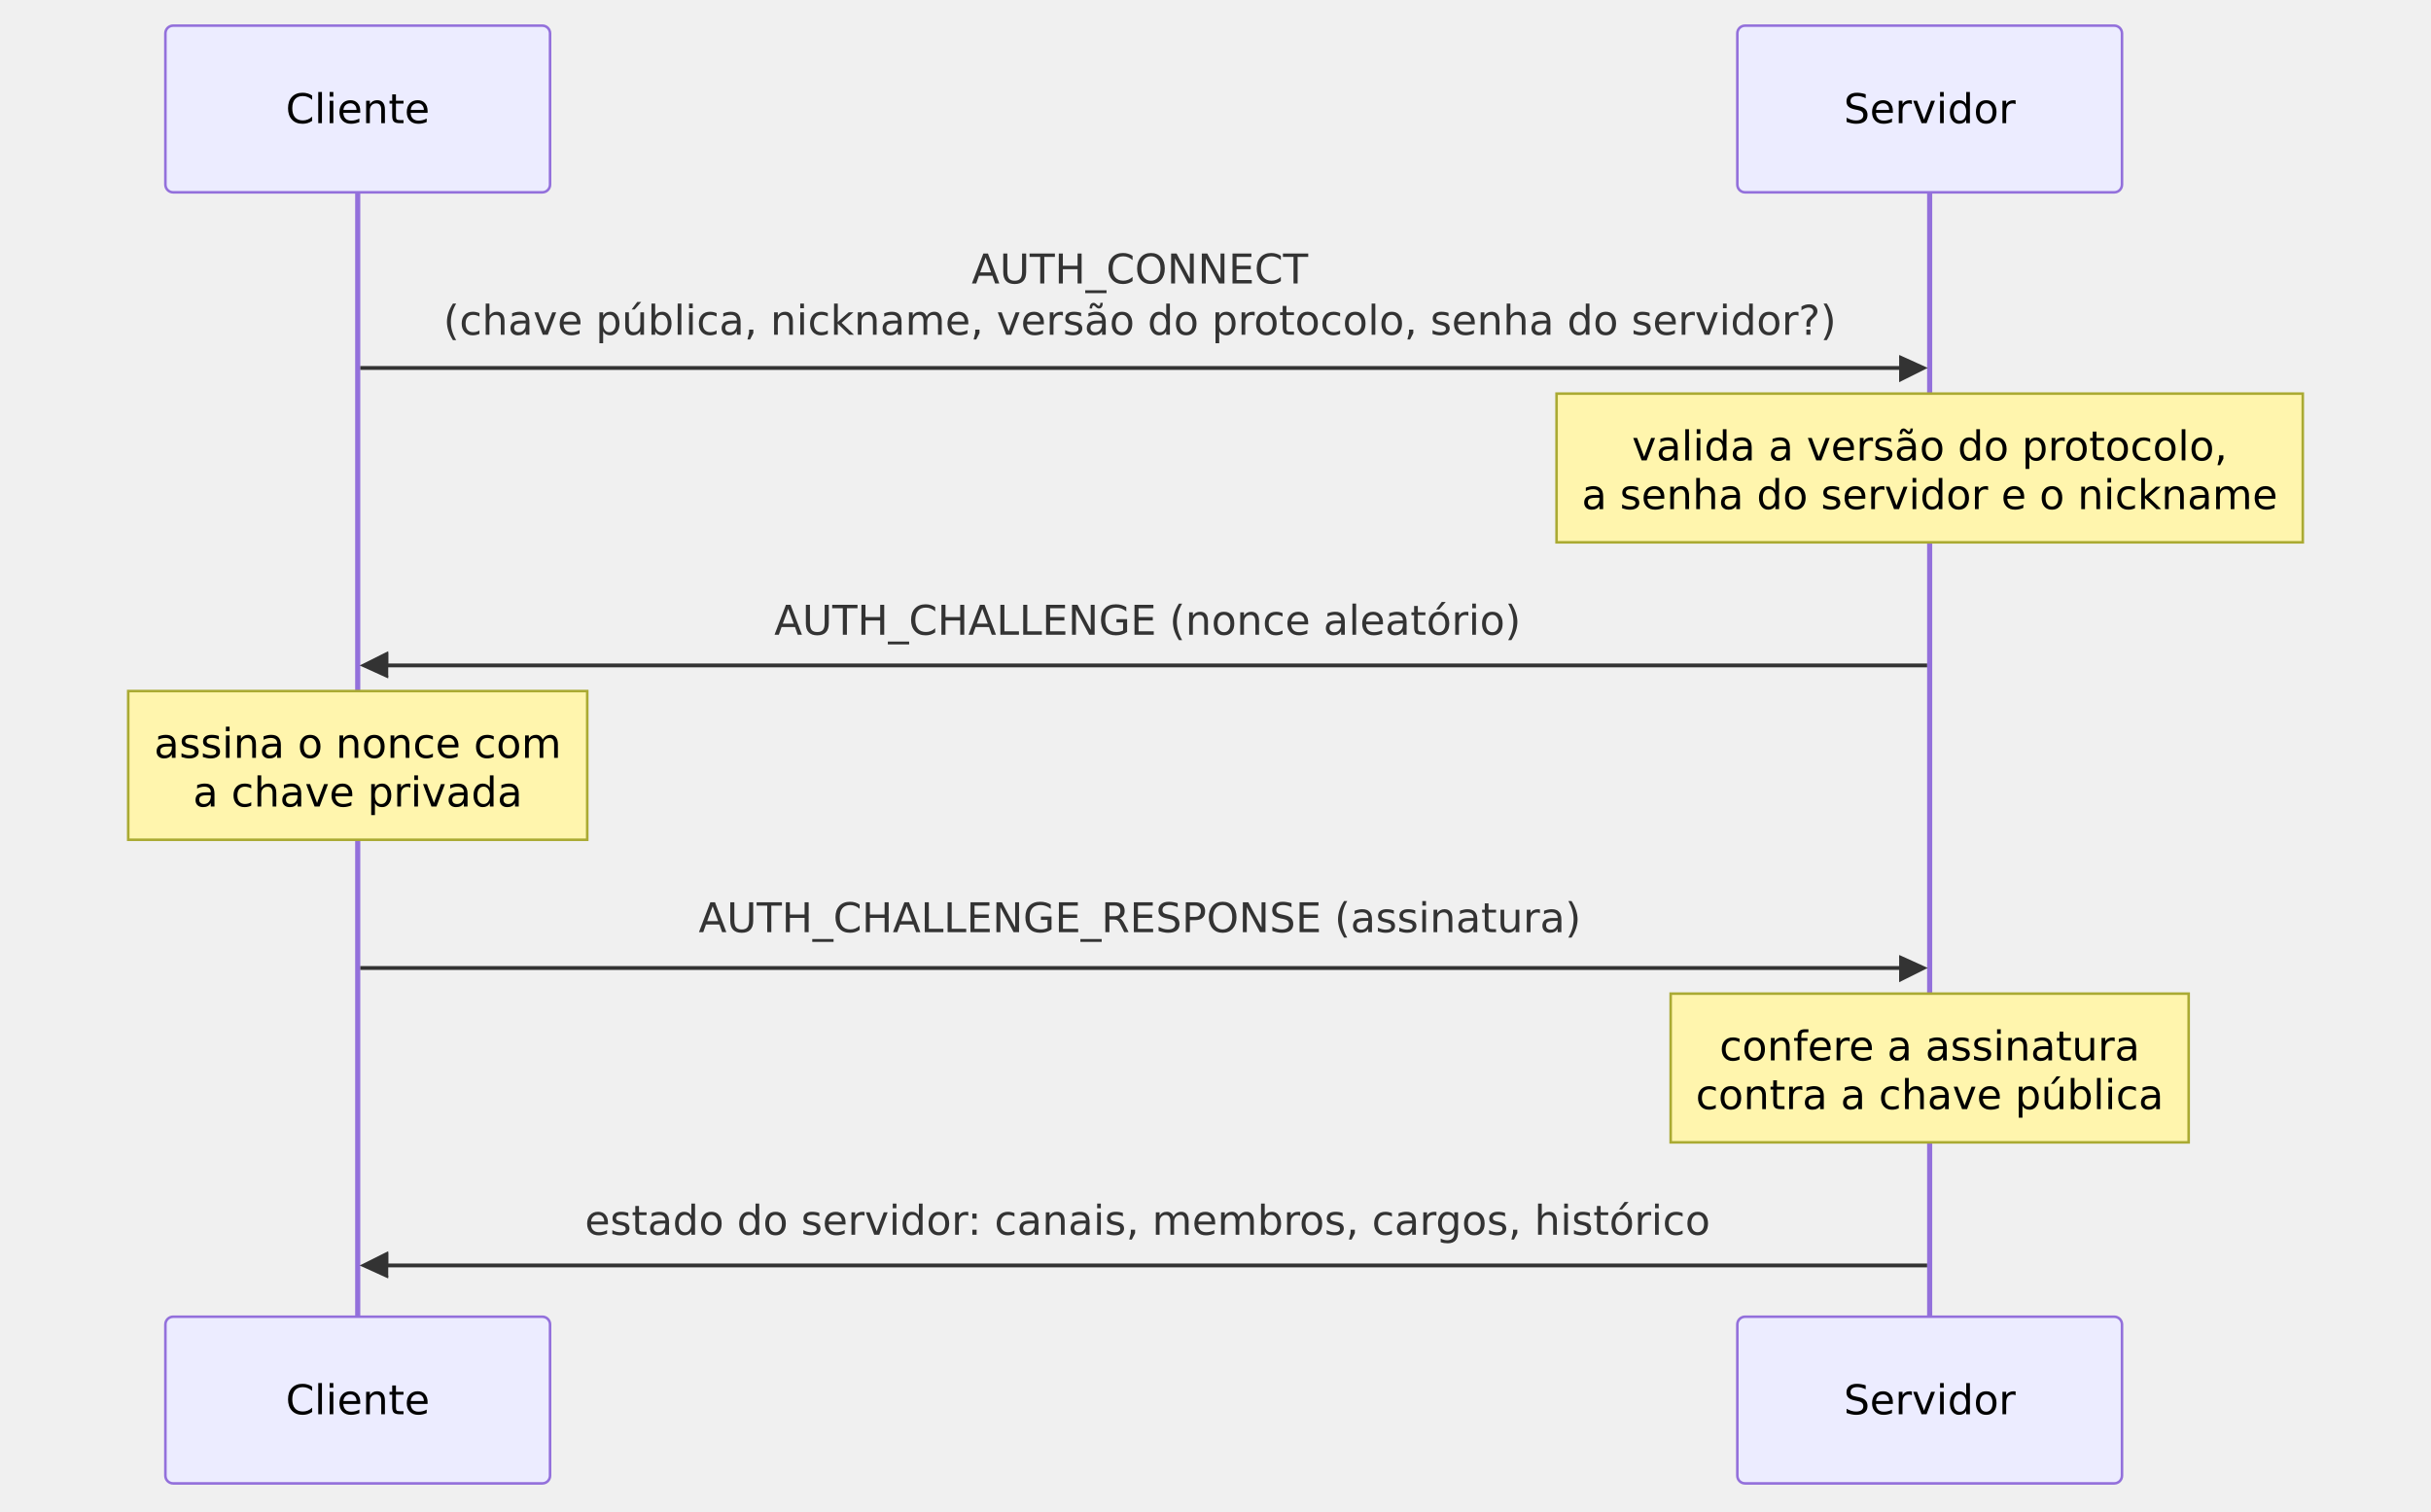
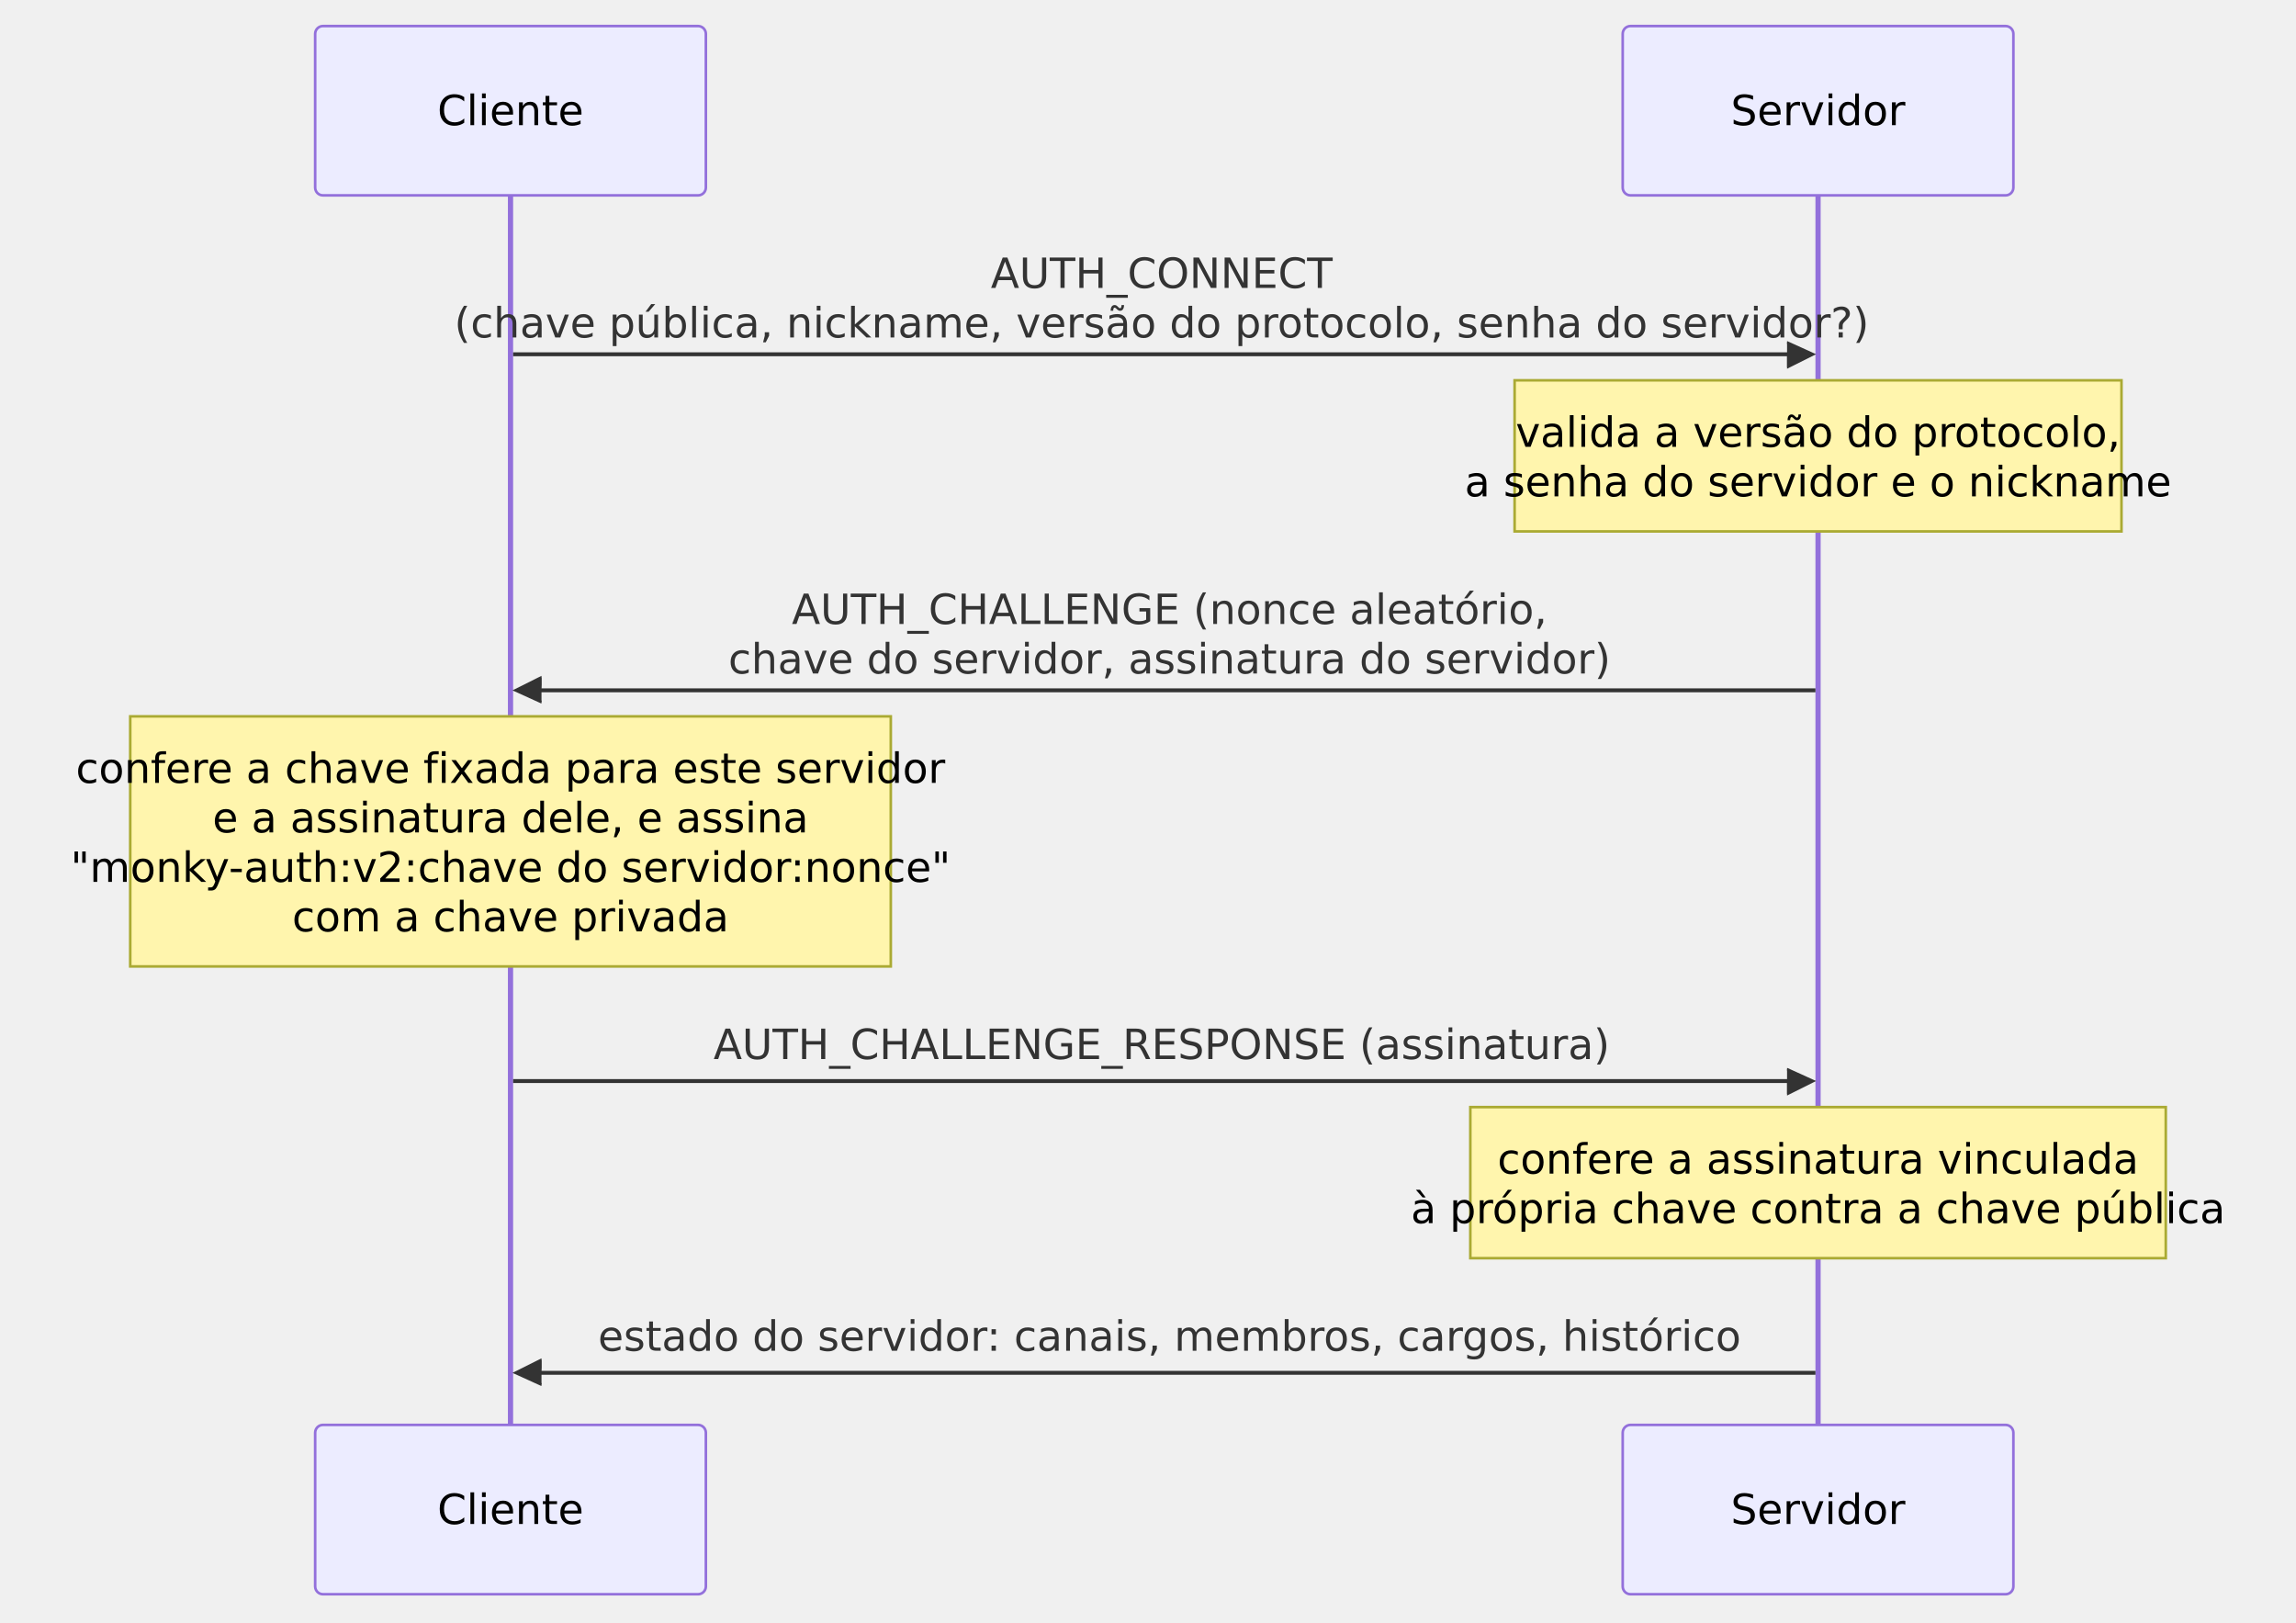
- <svg xmlns="http://www.w3.org/2000/svg" id="my-svg" width="948" height="589.5" viewBox="-64.5 -10 948 589.5" role="graphics-document document" aria-roledescription="sequence" style="background-color: transparent;">
+ <svg xmlns="http://www.w3.org/2000/svg" id="my-svg" width="881.5" height="623" viewBox="-121 -10 881.5 623" role="graphics-document document" aria-roledescription="sequence" style="background-color: transparent;">
  <g>
-     <rect x="613" y="503.5" fill="#eaeaea" stroke="#666" width="150" height="65" name="S" rx="3" ry="3" class="actor actor-bottom" />
-     <text x="688" y="536" dominant-baseline="central" alignment-baseline="central" class="actor actor-box" style="text-anchor: middle; font-size: 16px; font-weight: 400;">
-       <tspan x="688" dy="0">Servidor</tspan>
+     <rect x="502" y="537" fill="#eaeaea" stroke="#666" width="150" height="65" name="S" rx="3" ry="3" class="actor actor-bottom" />
+     <text x="577" y="569.5" dominant-baseline="central" alignment-baseline="central" class="actor actor-box" style="text-anchor: middle; font-size: 16px; font-weight: 400;">
+       <tspan x="577" dy="0">Servidor</tspan>
    </text>
  </g>
  <g>
-     <rect x="0" y="503.5" fill="#eaeaea" stroke="#666" width="150" height="65" name="C" rx="3" ry="3" class="actor actor-bottom" />
-     <text x="75" y="536" dominant-baseline="central" alignment-baseline="central" class="actor actor-box" style="text-anchor: middle; font-size: 16px; font-weight: 400;">
+     <rect x="0" y="537" fill="#eaeaea" stroke="#666" width="150" height="65" name="C" rx="3" ry="3" class="actor actor-bottom" />
+     <text x="75" y="569.5" dominant-baseline="central" alignment-baseline="central" class="actor actor-box" style="text-anchor: middle; font-size: 16px; font-weight: 400;">
      <tspan x="75" dy="0">Cliente</tspan>
    </text>
  </g>
  <g>
-     <line id="actor1" x1="688" y1="65" x2="688" y2="503.5" class="actor-line 200" stroke-width="0.5px" stroke="#999" name="S" data-et="life-line" data-id="S" />
+     <line id="actor1" x1="577" y1="65" x2="577" y2="537" class="actor-line 200" stroke-width="0.5px" stroke="#999" name="S" data-et="life-line" data-id="S" />
    <g id="root-1" data-et="participant" data-type="participant" data-id="S">
-       <rect x="613" y="0" fill="#eaeaea" stroke="#666" width="150" height="65" name="S" rx="3" ry="3" class="actor actor-top" />
-       <text x="688" y="32.5" dominant-baseline="central" alignment-baseline="central" class="actor actor-box" style="text-anchor: middle; font-size: 16px; font-weight: 400;">
-         <tspan x="688" dy="0">Servidor</tspan>
+       <rect x="502" y="0" fill="#eaeaea" stroke="#666" width="150" height="65" name="S" rx="3" ry="3" class="actor actor-top" />
+       <text x="577" y="32.5" dominant-baseline="central" alignment-baseline="central" class="actor actor-box" style="text-anchor: middle; font-size: 16px; font-weight: 400;">
+         <tspan x="577" dy="0">Servidor</tspan>
      </text>
    </g>
  </g>
  <g>
-     <line id="actor0" x1="75" y1="65" x2="75" y2="503.5" class="actor-line 200" stroke-width="0.5px" stroke="#999" name="C" data-et="life-line" data-id="C" />
+     <line id="actor0" x1="75" y1="65" x2="75" y2="537" class="actor-line 200" stroke-width="0.5px" stroke="#999" name="C" data-et="life-line" data-id="C" />
    <g id="root-0" data-et="participant" data-type="participant" data-id="C">
      <rect x="0" y="0" fill="#eaeaea" stroke="#666" width="150" height="65" name="C" rx="3" ry="3" class="actor actor-top" />
      <text x="75" y="32.5" dominant-baseline="central" alignment-baseline="central" class="actor actor-box" style="text-anchor: middle; font-size: 16px; font-weight: 400;">
        <tspan x="75" dy="0">Cliente</tspan>
      </text>
    </g>
  </g>
  <style>#my-svg{font-family:"DejaVu Sans","Liberation Sans",Arial,Helvetica,sans-serif;font-size:16px;fill:#333;}@keyframes edge-animation-frame{from{stroke-dashoffset:0;}}@keyframes dash{to{stroke-dashoffset:0;}}#my-svg .edge-animation-slow{stroke-dasharray:9,5!important;stroke-dashoffset:900;animation:dash 50s linear infinite;stroke-linecap:round;}#my-svg .edge-animation-fast{stroke-dasharray:9,5!important;stroke-dashoffset:900;animation:dash 20s linear infinite;stroke-linecap:round;}#my-svg .error-icon{fill:#552222;}#my-svg .error-text{fill:#552222;stroke:#552222;}#my-svg .edge-thickness-normal{stroke-width:1px;}#my-svg .edge-thickness-thick{stroke-width:3.5px;}#my-svg .edge-pattern-solid{stroke-dasharray:0;}#my-svg .edge-thickness-invisible{stroke-width:0;fill:none;}#my-svg .edge-pattern-dashed{stroke-dasharray:3;}#my-svg .edge-pattern-dotted{stroke-dasharray:2;}#my-svg .marker{fill:#333333;stroke:#333333;}#my-svg .marker.cross{stroke:#333333;}#my-svg svg{font-family:"DejaVu Sans","Liberation Sans",Arial,Helvetica,sans-serif;font-size:16px;}#my-svg p{margin:0;}#my-svg .actor{stroke:#9370DB;fill:#ECECFF;stroke-width:1;}#my-svg rect.actor.outer-path[data-look="neo"]{filter:drop-shadow(1px 2px 2px rgba(185, 185, 185, 1));}#my-svg rect.note[data-look="neo"]{stroke:#aaaa33;fill:#fff5ad;filter:drop-shadow(1px 2px 2px rgba(185, 185, 185, 1));}#my-svg text.actor&gt;tspan{fill:black;stroke:none;}#my-svg .actor-line{stroke:#9370DB;}#my-svg .innerArc{stroke-width:1.5;stroke-dasharray:none;}#my-svg .messageLine0{stroke-width:1.5;stroke-dasharray:none;stroke:#333;}#my-svg .messageLine1{stroke-width:1.5;stroke-dasharray:2,2;stroke:#333;}#my-svg [id$="-arrowhead"] path{fill:#333;stroke:#333;}#my-svg .sequenceNumber{fill:white;}#my-svg [id$="-sequencenumber"]{fill:#333;}#my-svg [id$="-crosshead"] path{fill:#333;stroke:#333;}#my-svg .messageText{fill:#333;stroke:none;}#my-svg .labelBox{stroke:#9370DB;fill:#ECECFF;filter:none;}#my-svg .labelText,#my-svg .labelText&gt;tspan{fill:black;stroke:none;}#my-svg .loopText,#my-svg .loopText&gt;tspan{fill:black;stroke:none;}#my-svg .sectionTitle,#my-svg .sectionTitle&gt;tspan{fill:black;stroke:none;}#my-svg .loopLine{stroke-width:2px;stroke-dasharray:2,2;stroke:#9370DB;fill:#9370DB;}#my-svg .note{stroke:#aaaa33;fill:#fff5ad;}#my-svg .noteText,#my-svg .noteText&gt;tspan{fill:black;stroke:none;font-weight:normal;}#my-svg .activation0{fill:#f4f4f4;stroke:#666;}#my-svg .activation1{fill:#f4f4f4;stroke:#666;}#my-svg .activation2{fill:#f4f4f4;stroke:#666;}#my-svg .actorPopupMenu{position:absolute;}#my-svg .actorPopupMenuPanel{position:absolute;fill:#ECECFF;box-shadow:0px 8px 16px 0px rgba(0,0,0,0.2);filter:drop-shadow(3px 5px 2px rgb(0 0 0 / 0.4));}#my-svg .actor-man circle,#my-svg line{fill:#ECECFF;stroke-width:2px;}#my-svg g rect.rect{filter:drop-shadow(1px 2px 2px rgba(185, 185, 185, 1));stroke:#9370DB;}#my-svg .node .neo-node{stroke:#9370DB;}#my-svg [data-look="neo"].node rect,#my-svg [data-look="neo"].cluster rect,#my-svg [data-look="neo"].node polygon{stroke:#9370DB;filter:drop-shadow(1px 2px 2px rgba(185, 185, 185, 1));}#my-svg [data-look="neo"].swimlane.cluster rect{filter:none;}#my-svg [data-look="neo"].node path{stroke:#9370DB;stroke-width:1px;}#my-svg [data-look="neo"].node .outer-path{filter:drop-shadow(1px 2px 2px rgba(185, 185, 185, 1));}#my-svg [data-look="neo"].node .neo-line path{stroke:#9370DB;filter:none;}#my-svg [data-look="neo"].node circle{stroke:#9370DB;filter:drop-shadow(1px 2px 2px rgba(185, 185, 185, 1));}#my-svg [data-look="neo"].node circle .state-start{fill:#000000;}#my-svg [data-look="neo"].icon-shape .icon{fill:#9370DB;filter:drop-shadow(1px 2px 2px rgba(185, 185, 185, 1));}#my-svg [data-look="neo"].icon-shape .icon-neo path{stroke:#9370DB;filter:drop-shadow(1px 2px 2px rgba(185, 185, 185, 1));}#my-svg :root{--mermaid-font-family:"trebuchet ms",verdana,arial,sans-serif;}</style>
  <g />
  <defs>
    <symbol id="my-svg-computer" width="24" height="24">
      <path transform="scale(.5)" d="M2 2v13h20v-13h-20zm18 11h-16v-9h16v9zm-10.228 6l.466-1h3.524l.467 1h-4.457zm14.228 3h-24l2-6h2.104l-1.33 4h18.45l-1.297-4h2.073l2 6zm-5-10h-14v-7h14v7z" />
    </symbol>
  </defs>
  <defs>
    <symbol id="my-svg-database" fill-rule="evenodd" clip-rule="evenodd">
      <path transform="scale(.5)" d="M12.258.001l.256.004.255.005.253.008.251.01.249.012.247.015.246.016.242.019.241.02.239.023.236.024.233.027.231.028.229.031.225.032.223.034.22.036.217.038.214.04.211.041.208.043.205.045.201.046.198.048.194.05.191.051.187.053.183.054.18.056.175.057.172.059.168.06.163.061.16.063.155.064.15.066.074.033.073.033.071.034.07.034.069.035.068.035.067.035.066.035.064.036.064.036.062.036.06.036.06.037.058.037.058.037.055.038.055.038.053.038.052.038.051.039.05.039.048.039.047.039.045.04.044.04.043.04.041.04.04.041.039.041.037.041.036.041.034.041.033.042.032.042.03.042.029.042.027.042.026.043.024.043.023.043.021.043.02.043.018.044.017.043.015.044.013.044.012.044.011.045.009.044.007.045.006.045.004.045.002.045.001.045v17l-.001.045-.002.045-.004.045-.006.045-.007.045-.009.044-.011.045-.012.044-.013.044-.015.044-.017.043-.018.044-.02.043-.021.043-.023.043-.024.043-.026.043-.027.042-.029.042-.03.042-.032.042-.033.042-.034.041-.036.041-.037.041-.039.041-.04.041-.041.04-.043.04-.044.04-.045.04-.047.039-.048.039-.05.039-.051.039-.052.038-.053.038-.055.038-.055.038-.058.037-.058.037-.06.037-.06.036-.062.036-.064.036-.064.036-.066.035-.067.035-.068.035-.069.035-.07.034-.071.034-.073.033-.074.033-.15.066-.155.064-.16.063-.163.061-.168.06-.172.059-.175.057-.18.056-.183.054-.187.053-.191.051-.194.05-.198.048-.201.046-.205.045-.208.043-.211.041-.214.04-.217.038-.22.036-.223.034-.225.032-.229.031-.231.028-.233.027-.236.024-.239.023-.241.02-.242.019-.246.016-.247.015-.249.012-.251.01-.253.008-.255.005-.256.004-.258.001-.258-.001-.256-.004-.255-.005-.253-.008-.251-.01-.249-.012-.247-.015-.245-.016-.243-.019-.241-.02-.238-.023-.236-.024-.234-.027-.231-.028-.228-.031-.226-.032-.223-.034-.22-.036-.217-.038-.214-.04-.211-.041-.208-.043-.204-.045-.201-.046-.198-.048-.195-.05-.19-.051-.187-.053-.184-.054-.179-.056-.176-.057-.172-.059-.167-.06-.164-.061-.159-.063-.155-.064-.151-.066-.074-.033-.072-.033-.072-.034-.07-.034-.069-.035-.068-.035-.067-.035-.066-.035-.064-.036-.063-.036-.062-.036-.061-.036-.06-.037-.058-.037-.057-.037-.056-.038-.055-.038-.053-.038-.052-.038-.051-.039-.049-.039-.049-.039-.046-.039-.046-.04-.044-.04-.043-.04-.041-.04-.04-.041-.039-.041-.037-.041-.036-.041-.034-.041-.033-.042-.032-.042-.03-.042-.029-.042-.027-.042-.026-.043-.024-.043-.023-.043-.021-.043-.02-.043-.018-.044-.017-.043-.015-.044-.013-.044-.012-.044-.011-.045-.009-.044-.007-.045-.006-.045-.004-.045-.002-.045-.001-.045v-17l.001-.045.002-.045.004-.045.006-.045.007-.045.009-.044.011-.045.012-.044.013-.044.015-.044.017-.043.018-.044.02-.043.021-.043.023-.043.024-.043.026-.043.027-.042.029-.042.03-.042.032-.042.033-.042.034-.041.036-.041.037-.041.039-.041.04-.041.041-.04.043-.04.044-.04.046-.04.046-.039.049-.039.049-.039.051-.039.052-.038.053-.038.055-.038.056-.038.057-.037.058-.037.06-.037.061-.036.062-.036.063-.036.064-.036.066-.035.067-.035.068-.035.069-.035.07-.034.072-.034.072-.033.074-.033.151-.066.155-.064.159-.063.164-.061.167-.06.172-.059.176-.057.179-.056.184-.054.187-.053.19-.051.195-.05.198-.048.201-.046.204-.045.208-.043.211-.041.214-.04.217-.038.22-.036.223-.034.226-.032.228-.031.231-.028.234-.027.236-.024.238-.023.241-.02.243-.019.245-.016.247-.015.249-.012.251-.01.253-.008.255-.005.256-.004.258-.001.258.001zm-9.258 20.499v.01l.001.021.003.021.004.022.005.021.006.022.007.022.009.023.01.022.011.023.012.023.013.023.015.023.016.024.017.023.018.024.019.024.021.024.022.025.023.024.024.025.052.049.056.05.061.051.066.051.07.051.075.051.079.052.084.052.088.052.092.052.097.052.102.051.105.052.11.052.114.051.119.051.123.051.127.05.131.05.135.05.139.048.144.049.147.047.152.047.155.047.16.045.163.045.167.043.171.043.176.041.178.041.183.039.187.039.19.037.194.035.197.035.202.033.204.031.209.03.212.029.216.027.219.025.222.024.226.021.23.02.233.018.236.016.24.015.243.012.246.01.249.008.253.005.256.004.259.001.26-.001.257-.004.254-.005.25-.008.247-.011.244-.012.241-.014.237-.016.233-.018.231-.021.226-.021.224-.024.22-.026.216-.027.212-.028.21-.031.205-.031.202-.034.198-.034.194-.036.191-.037.187-.039.183-.04.179-.04.175-.042.172-.043.168-.044.163-.045.16-.046.155-.046.152-.047.148-.048.143-.049.139-.049.136-.05.131-.05.126-.05.123-.051.118-.052.114-.051.11-.052.106-.052.101-.052.096-.052.092-.052.088-.053.083-.051.079-.052.074-.052.07-.051.065-.051.06-.051.056-.05.051-.05.023-.024.023-.025.021-.024.02-.024.019-.024.018-.024.017-.024.015-.023.014-.024.013-.023.012-.023.01-.023.01-.022.008-.022.006-.022.006-.022.004-.022.004-.021.001-.021.001-.021v-4.127l-.077.055-.08.053-.083.054-.085.053-.087.052-.09.052-.093.051-.095.05-.097.05-.1.049-.102.049-.105.048-.106.047-.109.047-.111.046-.114.045-.115.045-.118.044-.12.043-.122.042-.124.042-.126.041-.128.04-.13.04-.132.038-.134.038-.135.037-.138.037-.139.035-.142.035-.143.034-.144.033-.147.032-.148.031-.15.03-.151.03-.153.029-.154.027-.156.027-.158.026-.159.025-.161.024-.162.023-.163.022-.165.021-.166.02-.167.019-.169.018-.169.017-.171.016-.173.015-.173.014-.175.013-.175.012-.177.011-.178.01-.179.008-.179.008-.181.006-.182.005-.182.004-.184.003-.184.002h-.37l-.184-.002-.184-.003-.182-.004-.182-.005-.181-.006-.179-.008-.179-.008-.178-.01-.176-.011-.176-.012-.175-.013-.173-.014-.172-.015-.171-.016-.17-.017-.169-.018-.167-.019-.166-.02-.165-.021-.163-.022-.162-.023-.161-.024-.159-.025-.157-.026-.156-.027-.155-.027-.153-.029-.151-.03-.15-.03-.148-.031-.146-.032-.145-.033-.143-.034-.141-.035-.14-.035-.137-.037-.136-.037-.134-.038-.132-.038-.13-.04-.128-.04-.126-.041-.124-.042-.122-.042-.12-.044-.117-.043-.116-.045-.113-.045-.112-.046-.109-.047-.106-.047-.105-.048-.102-.049-.1-.049-.097-.05-.095-.05-.093-.052-.09-.051-.087-.052-.085-.053-.083-.054-.08-.054-.077-.054v4.127zm0-5.654v.011l.001.021.003.021.004.021.005.022.006.022.007.022.009.022.01.022.011.023.012.023.013.023.015.024.016.023.017.024.018.024.019.024.021.024.022.024.023.025.024.024.052.05.056.05.061.05.066.051.07.051.075.052.079.051.084.052.088.052.092.052.097.052.102.052.105.052.11.051.114.051.119.052.123.05.127.051.131.05.135.049.139.049.144.048.147.048.152.047.155.046.16.045.163.045.167.044.171.042.176.042.178.04.183.04.187.038.19.037.194.036.197.034.202.033.204.032.209.03.212.028.216.027.219.025.222.024.226.022.23.02.233.018.236.016.24.014.243.012.246.01.249.008.253.006.256.003.259.001.26-.001.257-.003.254-.006.25-.008.247-.01.244-.012.241-.015.237-.016.233-.018.231-.02.226-.022.224-.024.22-.025.216-.027.212-.029.21-.03.205-.032.202-.033.198-.035.194-.036.191-.037.187-.039.183-.039.179-.041.175-.042.172-.043.168-.044.163-.045.16-.045.155-.047.152-.047.148-.048.143-.048.139-.05.136-.049.131-.05.126-.051.123-.051.118-.051.114-.052.11-.052.106-.052.101-.052.096-.052.092-.052.088-.052.083-.052.079-.052.074-.051.07-.052.065-.051.06-.05.056-.051.051-.049.023-.025.023-.024.021-.025.02-.024.019-.024.018-.024.017-.024.015-.023.014-.023.013-.024.012-.022.01-.023.01-.023.008-.022.006-.022.006-.022.004-.021.004-.022.001-.021.001-.021v-4.139l-.077.054-.08.054-.083.054-.085.052-.087.053-.09.051-.093.051-.095.051-.097.05-.1.049-.102.049-.105.048-.106.047-.109.047-.111.046-.114.045-.115.044-.118.044-.12.044-.122.042-.124.042-.126.041-.128.04-.13.039-.132.039-.134.038-.135.037-.138.036-.139.036-.142.035-.143.033-.144.033-.147.033-.148.031-.15.03-.151.03-.153.028-.154.028-.156.027-.158.026-.159.025-.161.024-.162.023-.163.022-.165.021-.166.02-.167.019-.169.018-.169.017-.171.016-.173.015-.173.014-.175.013-.175.012-.177.011-.178.009-.179.009-.179.007-.181.007-.182.005-.182.004-.184.003-.184.002h-.37l-.184-.002-.184-.003-.182-.004-.182-.005-.181-.007-.179-.007-.179-.009-.178-.009-.176-.011-.176-.012-.175-.013-.173-.014-.172-.015-.171-.016-.17-.017-.169-.018-.167-.019-.166-.02-.165-.021-.163-.022-.162-.023-.161-.024-.159-.025-.157-.026-.156-.027-.155-.028-.153-.028-.151-.03-.15-.03-.148-.031-.146-.033-.145-.033-.143-.033-.141-.035-.14-.036-.137-.036-.136-.037-.134-.038-.132-.039-.13-.039-.128-.04-.126-.041-.124-.042-.122-.043-.12-.043-.117-.044-.116-.044-.113-.046-.112-.046-.109-.046-.106-.047-.105-.048-.102-.049-.1-.049-.097-.05-.095-.051-.093-.051-.09-.051-.087-.053-.085-.052-.083-.054-.08-.054-.077-.054v4.139zm0-5.666v.011l.001.02.003.022.004.021.005.022.006.021.007.022.009.023.01.022.011.023.012.023.013.023.015.023.016.024.017.024.018.023.019.024.021.025.022.024.023.024.024.025.052.05.056.05.061.05.066.051.07.051.075.052.079.051.084.052.088.052.092.052.097.052.102.052.105.051.11.052.114.051.119.051.123.051.127.05.131.05.135.05.139.049.144.048.147.048.152.047.155.046.16.045.163.045.167.043.171.043.176.042.178.04.183.04.187.038.19.037.194.036.197.034.202.033.204.032.209.03.212.028.216.027.219.025.222.024.226.021.23.02.233.018.236.017.24.014.243.012.246.01.249.008.253.006.256.003.259.001.26-.001.257-.003.254-.006.25-.008.247-.01.244-.013.241-.014.237-.016.233-.018.231-.02.226-.022.224-.024.22-.025.216-.027.212-.029.21-.03.205-.032.202-.033.198-.035.194-.036.191-.037.187-.039.183-.039.179-.041.175-.042.172-.043.168-.044.163-.045.16-.045.155-.047.152-.047.148-.048.143-.049.139-.049.136-.049.131-.051.126-.05.123-.051.118-.052.114-.051.11-.052.106-.052.101-.052.096-.052.092-.052.088-.052.083-.052.079-.052.074-.052.07-.051.065-.051.06-.051.056-.05.051-.049.023-.025.023-.025.021-.024.02-.024.019-.024.018-.024.017-.024.015-.023.014-.024.013-.023.012-.023.01-.022.01-.023.008-.022.006-.022.006-.022.004-.022.004-.021.001-.021.001-.021v-4.153l-.077.054-.08.054-.083.053-.085.053-.087.053-.09.051-.093.051-.095.051-.097.05-.1.049-.102.048-.105.048-.106.048-.109.046-.111.046-.114.046-.115.044-.118.044-.12.043-.122.043-.124.042-.126.041-.128.04-.13.039-.132.039-.134.038-.135.037-.138.036-.139.036-.142.034-.143.034-.144.033-.147.032-.148.032-.15.03-.151.03-.153.028-.154.028-.156.027-.158.026-.159.024-.161.024-.162.023-.163.023-.165.021-.166.02-.167.019-.169.018-.169.017-.171.016-.173.015-.173.014-.175.013-.175.012-.177.01-.178.01-.179.009-.179.007-.181.006-.182.006-.182.004-.184.003-.184.001-.185.001-.185-.001-.184-.001-.184-.003-.182-.004-.182-.006-.181-.006-.179-.007-.179-.009-.178-.01-.176-.01-.176-.012-.175-.013-.173-.014-.172-.015-.171-.016-.17-.017-.169-.018-.167-.019-.166-.02-.165-.021-.163-.023-.162-.023-.161-.024-.159-.024-.157-.026-.156-.027-.155-.028-.153-.028-.151-.03-.15-.03-.148-.032-.146-.032-.145-.033-.143-.034-.141-.034-.14-.036-.137-.036-.136-.037-.134-.038-.132-.039-.13-.039-.128-.041-.126-.041-.124-.041-.122-.043-.12-.043-.117-.044-.116-.044-.113-.046-.112-.046-.109-.046-.106-.048-.105-.048-.102-.048-.1-.05-.097-.049-.095-.051-.093-.051-.09-.052-.087-.052-.085-.053-.083-.053-.08-.054-.077-.054v4.153zm8.74-8.179l-.257.004-.254.005-.25.008-.247.011-.244.012-.241.014-.237.016-.233.018-.231.021-.226.022-.224.023-.22.026-.216.027-.212.028-.21.031-.205.032-.202.033-.198.034-.194.036-.191.038-.187.038-.183.04-.179.041-.175.042-.172.043-.168.043-.163.045-.16.046-.155.046-.152.048-.148.048-.143.048-.139.049-.136.05-.131.05-.126.051-.123.051-.118.051-.114.052-.11.052-.106.052-.101.052-.096.052-.092.052-.088.052-.083.052-.079.052-.074.051-.07.052-.065.051-.06.05-.056.05-.051.05-.023.025-.023.024-.021.024-.02.025-.019.024-.018.024-.017.023-.015.024-.014.023-.013.023-.012.023-.01.023-.01.022-.008.022-.006.023-.006.021-.004.022-.004.021-.001.021-.001.021.001.021.001.021.004.021.004.022.006.021.006.023.008.022.01.022.01.023.012.023.013.023.014.023.015.024.017.023.018.024.019.024.02.025.021.024.023.024.023.025.051.05.056.05.06.05.065.051.07.052.074.051.079.052.083.052.088.052.092.052.096.052.101.052.106.052.11.052.114.052.118.051.123.051.126.051.131.05.136.05.139.049.143.048.148.048.152.048.155.046.16.046.163.045.168.043.172.043.175.042.179.041.183.04.187.038.191.038.194.036.198.034.202.033.205.032.21.031.212.028.216.027.22.026.224.023.226.022.231.021.233.018.237.016.241.014.244.012.247.011.25.008.254.005.257.004.26.001.26-.001.257-.004.254-.005.25-.008.247-.011.244-.012.241-.014.237-.016.233-.018.231-.021.226-.022.224-.023.22-.026.216-.027.212-.028.21-.031.205-.032.202-.033.198-.034.194-.036.191-.038.187-.038.183-.04.179-.041.175-.042.172-.043.168-.043.163-.045.16-.046.155-.046.152-.048.148-.048.143-.048.139-.049.136-.05.131-.05.126-.051.123-.051.118-.051.114-.052.11-.052.106-.052.101-.052.096-.052.092-.052.088-.052.083-.052.079-.052.074-.051.07-.052.065-.051.06-.05.056-.05.051-.05.023-.025.023-.024.021-.024.02-.025.019-.024.018-.024.017-.023.015-.024.014-.023.013-.023.012-.023.01-.023.01-.022.008-.022.006-.023.006-.021.004-.022.004-.021.001-.021.001-.021-.001-.021-.001-.021-.004-.021-.004-.022-.006-.021-.006-.023-.008-.022-.01-.022-.01-.023-.012-.023-.013-.023-.014-.023-.015-.024-.017-.023-.018-.024-.019-.024-.02-.025-.021-.024-.023-.024-.023-.025-.051-.05-.056-.05-.06-.05-.065-.051-.07-.052-.074-.051-.079-.052-.083-.052-.088-.052-.092-.052-.096-.052-.101-.052-.106-.052-.11-.052-.114-.052-.118-.051-.123-.051-.126-.051-.131-.05-.136-.05-.139-.049-.143-.048-.148-.048-.152-.048-.155-.046-.16-.046-.163-.045-.168-.043-.172-.043-.175-.042-.179-.041-.183-.04-.187-.038-.191-.038-.194-.036-.198-.034-.202-.033-.205-.032-.21-.031-.212-.028-.216-.027-.22-.026-.224-.023-.226-.022-.231-.021-.233-.018-.237-.016-.241-.014-.244-.012-.247-.011-.25-.008-.254-.005-.257-.004-.26-.001-.26.001z" />
    </symbol>
  </defs>
  <defs>
    <symbol id="my-svg-clock" width="24" height="24">
      <path transform="scale(.5)" d="M12 2c5.514 0 10 4.486 10 10s-4.486 10-10 10-10-4.486-10-10 4.486-10 10-10zm0-2c-6.627 0-12 5.373-12 12s5.373 12 12 12 12-5.373 12-12-5.373-12-12-12zm5.848 12.459c.202.038.202.333.001.372-1.907.361-6.045 1.111-6.547 1.111-.719 0-1.301-.582-1.301-1.301 0-.512.77-5.447 1.125-7.445.034-.192.312-.181.343.014l.985 6.238 5.394 1.011z" />
    </symbol>
  </defs>
  <defs>
    <marker id="my-svg-arrowhead" refX="7.9" refY="5" markerUnits="userSpaceOnUse" markerWidth="12" markerHeight="12" orient="auto-start-reverse">
      <path d="M -1 0 L 10 5 L 0 10 z" />
    </marker>
  </defs>
  <defs>
    <marker id="my-svg-crosshead" markerWidth="15" markerHeight="8" orient="auto" refX="4" refY="4.5">
      <path fill="none" stroke="#000000" stroke-width="1pt" d="M 1,2 L 6,7 M 6,2 L 1,7" style="stroke-dasharray: 0, 0;" />
    </marker>
  </defs>
  <defs>
    <marker id="my-svg-filled-head" refX="15.5" refY="7" markerWidth="20" markerHeight="28" orient="auto">
      <path d="M 18,7 L9,13 L14,7 L9,1 Z" />
    </marker>
  </defs>
  <defs>
    <marker id="my-svg-sequencenumber" refX="15" refY="15" markerWidth="60" markerHeight="40" orient="auto">
      <circle cx="15" cy="15" r="6" />
    </marker>
  </defs>
  <defs>
    <marker id="my-svg-solidTopArrowHead" refX="7.9" refY="7.25" markerUnits="userSpaceOnUse" markerWidth="12" markerHeight="12" orient="auto-start-reverse">
      <path d="M 0 0 L 10 8 L 0 8 z" />
    </marker>
  </defs>
  <defs>
    <marker id="my-svg-solidBottomArrowHead" refX="7.9" refY="0.75" markerUnits="userSpaceOnUse" markerWidth="12" markerHeight="12" orient="auto-start-reverse">
      <path d="M 0 0 L 10 0 L 0 8 z" />
    </marker>
  </defs>
  <defs>
    <marker id="my-svg-stickTopArrowHead" refX="7.5" refY="7" markerUnits="userSpaceOnUse" markerWidth="12" markerHeight="12" orient="auto-start-reverse">
      <path d="M 0 0 L 7 7" stroke="black" stroke-width="1.5" fill="none" />
    </marker>
  </defs>
  <defs>
    <marker id="my-svg-stickBottomArrowHead" refX="7.5" refY="0" markerUnits="userSpaceOnUse" markerWidth="12" markerHeight="12" orient="auto-start-reverse">
      <path d="M 0 7 L 7 0" stroke="black" stroke-width="1.5" fill="none" />
    </marker>
  </defs>
  <g data-et="note" data-id="i1">
-     <rect x="542.5" y="143.5" fill="#EDF2AE" stroke="#666" width="291" height="58" class="note" />
-     <text x="688" y="149" text-anchor="middle" dominant-baseline="middle" alignment-baseline="middle" class="noteText" dy="1em" style="font-size: 16px; font-weight: 400;">
-       <tspan x="688">valida a versão do protocolo,</tspan>
+     <rect x="460.5" y="136" fill="#EDF2AE" stroke="#666" width="233" height="58" class="note" />
+     <text x="577" y="141" text-anchor="middle" dominant-baseline="middle" alignment-baseline="middle" class="noteText" dy="1em" style="font-size: 16px; font-weight: 400;">
+       <tspan x="577">valida a versão do protocolo,</tspan>
    </text>
-     <text x="688" y="168" text-anchor="middle" dominant-baseline="middle" alignment-baseline="middle" class="noteText" dy="1em" style="font-size: 16px; font-weight: 400;">
-       <tspan x="688">a senha do servidor e o nickname</tspan>
+     <text x="577" y="160" text-anchor="middle" dominant-baseline="middle" alignment-baseline="middle" class="noteText" dy="1em" style="font-size: 16px; font-weight: 400;">
+       <tspan x="577">a senha do servidor e o nickname</tspan>
    </text>
  </g>
  <g data-et="note" data-id="i3">
-     <rect x="-14.5" y="259.5" fill="#EDF2AE" stroke="#666" width="179" height="58" class="note" />
-     <text x="75" y="265" text-anchor="middle" dominant-baseline="middle" alignment-baseline="middle" class="noteText" dy="1em" style="font-size: 16px; font-weight: 400;">
-       <tspan x="75">assina o nonce com</tspan>
+     <rect x="-71" y="265" fill="#EDF2AE" stroke="#666" width="292" height="96" class="note" />
+     <text x="75" y="270" text-anchor="middle" dominant-baseline="middle" alignment-baseline="middle" class="noteText" dy="1em" style="font-size: 16px; font-weight: 400;">
+       <tspan x="75">confere a chave fixada para este servidor</tspan>
    </text>
-     <text x="75" y="284" text-anchor="middle" dominant-baseline="middle" alignment-baseline="middle" class="noteText" dy="1em" style="font-size: 16px; font-weight: 400;">
-       <tspan x="75">a chave privada</tspan>
+     <text x="75" y="289" text-anchor="middle" dominant-baseline="middle" alignment-baseline="middle" class="noteText" dy="1em" style="font-size: 16px; font-weight: 400;">
+       <tspan x="75">e a assinatura dele, e assina</tspan>
+     </text>
+     <text x="75" y="308" text-anchor="middle" dominant-baseline="middle" alignment-baseline="middle" class="noteText" dy="1em" style="font-size: 16px; font-weight: 400;">
+       <tspan x="75">"monky-auth:v2:chave do servidor:nonce"</tspan>
+     </text>
+     <text x="75" y="327" text-anchor="middle" dominant-baseline="middle" alignment-baseline="middle" class="noteText" dy="1em" style="font-size: 16px; font-weight: 400;">
+       <tspan x="75">com a chave privada</tspan>
    </text>
  </g>
  <g data-et="note" data-id="i5">
-     <rect x="587" y="377.5" fill="#EDF2AE" stroke="#666" width="202" height="58" class="note" />
-     <text x="688" y="383" text-anchor="middle" dominant-baseline="middle" alignment-baseline="middle" class="noteText" dy="1em" style="font-size: 16px; font-weight: 400;">
-       <tspan x="688">confere a assinatura</tspan>
+     <rect x="443.5" y="415" fill="#EDF2AE" stroke="#666" width="267" height="58" class="note" />
+     <text x="577" y="420" text-anchor="middle" dominant-baseline="middle" alignment-baseline="middle" class="noteText" dy="1em" style="font-size: 16px; font-weight: 400;">
+       <tspan x="577">confere a assinatura vinculada</tspan>
    </text>
-     <text x="688" y="402" text-anchor="middle" dominant-baseline="middle" alignment-baseline="middle" class="noteText" dy="1em" style="font-size: 16px; font-weight: 400;">
-       <tspan x="688">contra a chave pública</tspan>
+     <text x="577" y="439" text-anchor="middle" dominant-baseline="middle" alignment-baseline="middle" class="noteText" dy="1em" style="font-size: 16px; font-weight: 400;">
+       <tspan x="577">à própria chave contra a chave pública</tspan>
    </text>
  </g>
-   <text x="380" y="80" text-anchor="middle" dominant-baseline="middle" alignment-baseline="middle" class="messageText" dy="1em" style="font-size: 16px; font-weight: 400;">AUTH_CONNECT</text>
-   <text x="380" y="100" text-anchor="middle" dominant-baseline="middle" alignment-baseline="middle" class="messageText" dy="1em" style="font-size: 16px; font-weight: 400;">(chave pública, nickname, versão do protocolo, senha do servidor?)</text>
-   <line x1="76" y1="133.5" x2="684" y2="133.5" class="messageLine0" data-et="message" data-id="i0" data-from="C" data-to="S" stroke-width="2" stroke="none" marker-end="url(#my-svg-arrowhead)" style="fill: none;" />
-   <text x="383" y="217" text-anchor="middle" dominant-baseline="middle" alignment-baseline="middle" class="messageText" dy="1em" style="font-size: 16px; font-weight: 400;">AUTH_CHALLENGE (nonce aleatório)</text>
-   <line x1="687" y1="249.5" x2="79" y2="249.5" class="messageLine0" data-et="message" data-id="i2" data-from="S" data-to="C" stroke-width="2" stroke="none" marker-end="url(#my-svg-arrowhead)" style="fill: none;" />
-   <text x="380" y="333" text-anchor="middle" dominant-baseline="middle" alignment-baseline="middle" class="messageText" dy="1em" style="font-size: 16px; font-weight: 400;">AUTH_CHALLENGE_RESPONSE (assinatura)</text>
-   <line x1="76" y1="367.5" x2="684" y2="367.5" class="messageLine0" data-et="message" data-id="i4" data-from="C" data-to="S" stroke-width="2" stroke="none" marker-end="url(#my-svg-arrowhead)" style="fill: none;" />
-   <text x="383" y="451" text-anchor="middle" dominant-baseline="middle" alignment-baseline="middle" class="messageText" dy="1em" style="font-size: 16px; font-weight: 400;">estado do servidor: canais, membros, cargos, histórico</text>
-   <line x1="687" y1="483.5" x2="79" y2="483.5" class="messageLine0" data-et="message" data-id="i6" data-from="S" data-to="C" stroke-width="2" stroke="none" marker-end="url(#my-svg-arrowhead)" style="fill: none;" />
+   <text x="325" y="80" text-anchor="middle" dominant-baseline="middle" alignment-baseline="middle" class="messageText" dy="1em" style="font-size: 16px; font-weight: 400;">AUTH_CONNECT</text>
+   <text x="325" y="99" text-anchor="middle" dominant-baseline="middle" alignment-baseline="middle" class="messageText" dy="1em" style="font-size: 16px; font-weight: 400;">(chave pública, nickname, versão do protocolo, senha do servidor?)</text>
+   <line x1="76" y1="126" x2="573" y2="126" class="messageLine0" data-et="message" data-id="i0" data-from="C" data-to="S" stroke-width="2" stroke="none" marker-end="url(#my-svg-arrowhead)" style="fill: none;" />
+   <text x="328" y="209" text-anchor="middle" dominant-baseline="middle" alignment-baseline="middle" class="messageText" dy="1em" style="font-size: 16px; font-weight: 400;">AUTH_CHALLENGE (nonce aleatório,</text>
+   <text x="328" y="228" text-anchor="middle" dominant-baseline="middle" alignment-baseline="middle" class="messageText" dy="1em" style="font-size: 16px; font-weight: 400;">chave do servidor, assinatura do servidor)</text>
+   <line x1="576" y1="255" x2="79" y2="255" class="messageLine0" data-et="message" data-id="i2" data-from="S" data-to="C" stroke-width="2" stroke="none" marker-end="url(#my-svg-arrowhead)" style="fill: none;" />
+   <text x="325" y="376" text-anchor="middle" dominant-baseline="middle" alignment-baseline="middle" class="messageText" dy="1em" style="font-size: 16px; font-weight: 400;">AUTH_CHALLENGE_RESPONSE (assinatura)</text>
+   <line x1="76" y1="405" x2="573" y2="405" class="messageLine0" data-et="message" data-id="i4" data-from="C" data-to="S" stroke-width="2" stroke="none" marker-end="url(#my-svg-arrowhead)" style="fill: none;" />
+   <text x="328" y="488" text-anchor="middle" dominant-baseline="middle" alignment-baseline="middle" class="messageText" dy="1em" style="font-size: 16px; font-weight: 400;">estado do servidor: canais, membros, cargos, histórico</text>
+   <line x1="576" y1="517" x2="79" y2="517" class="messageLine0" data-et="message" data-id="i6" data-from="S" data-to="C" stroke-width="2" stroke="none" marker-end="url(#my-svg-arrowhead)" style="fill: none;" />
</svg>
